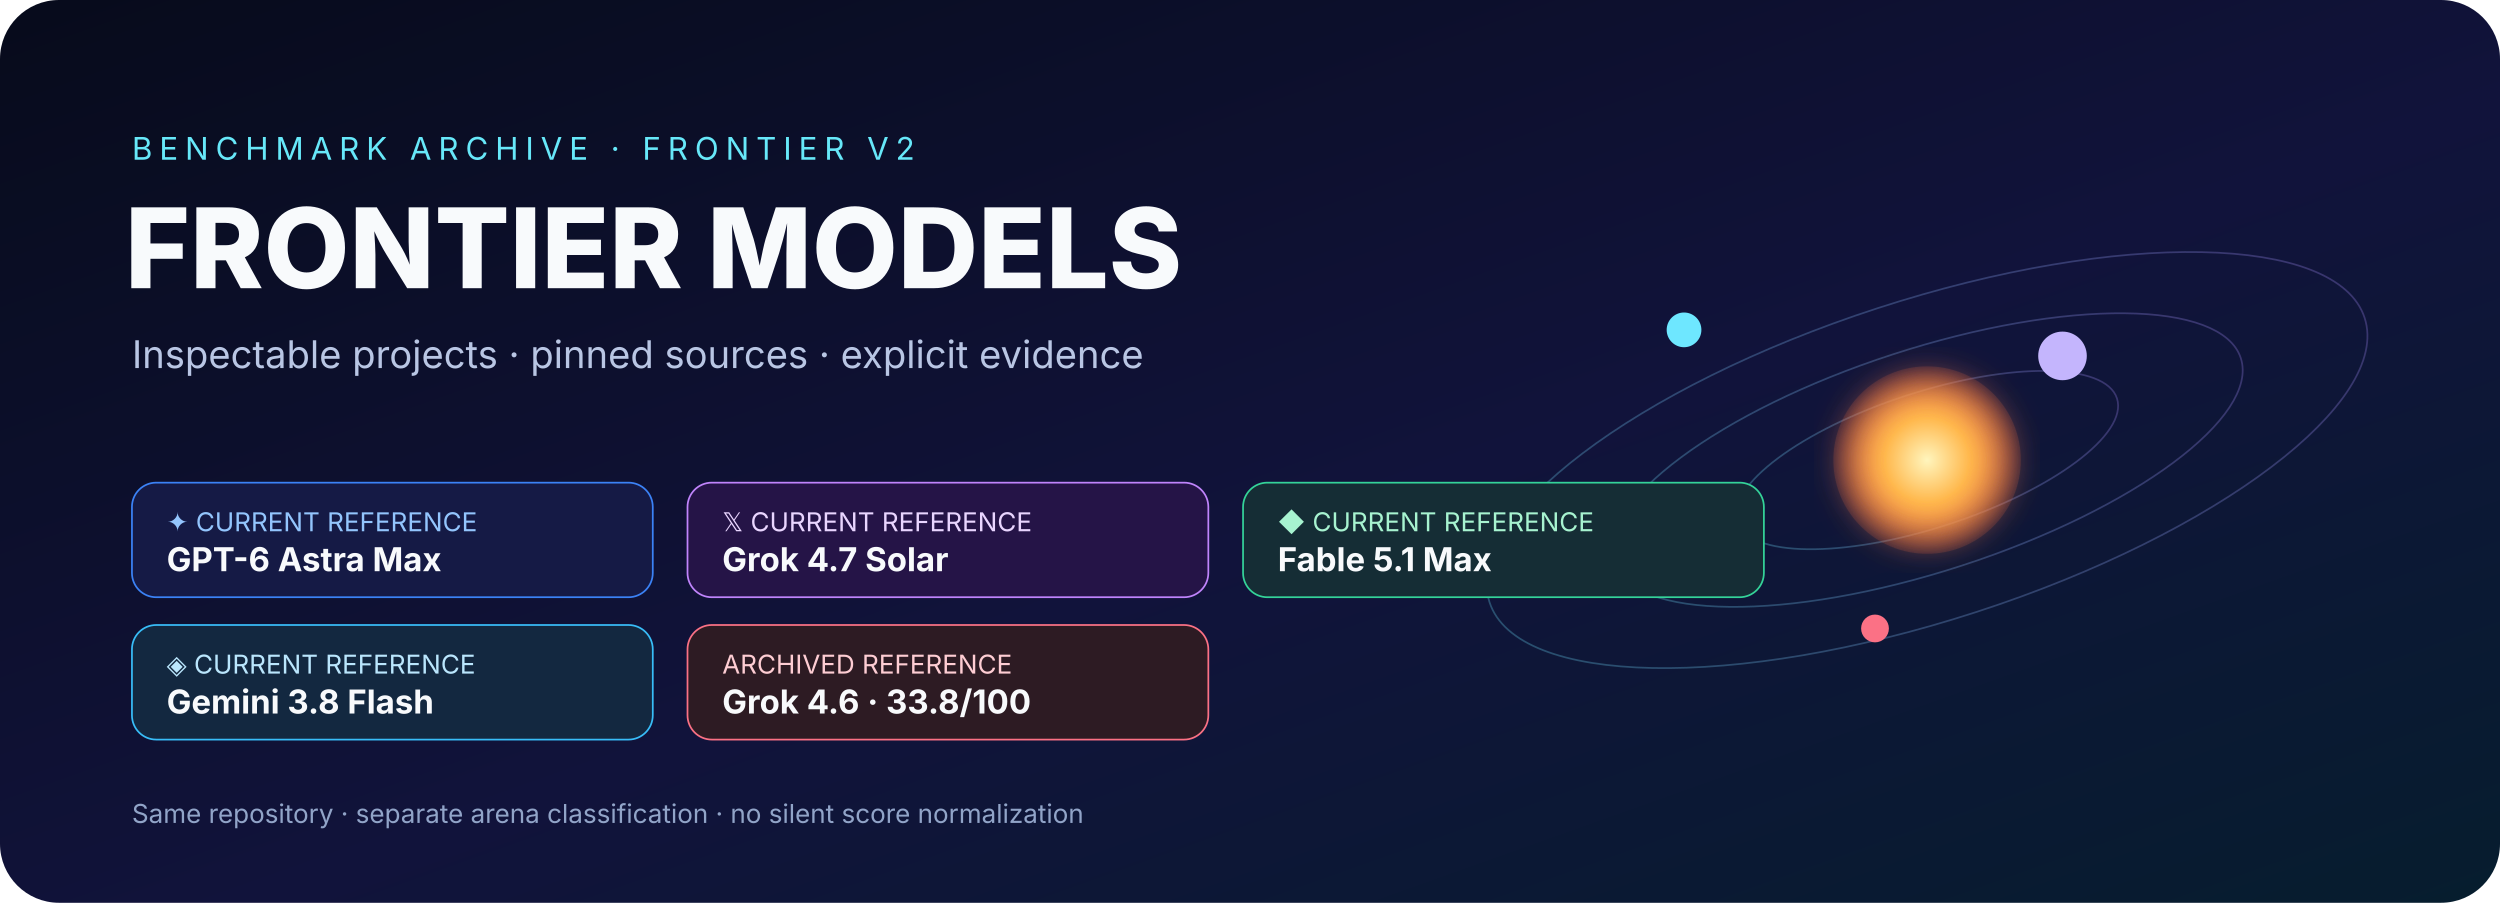
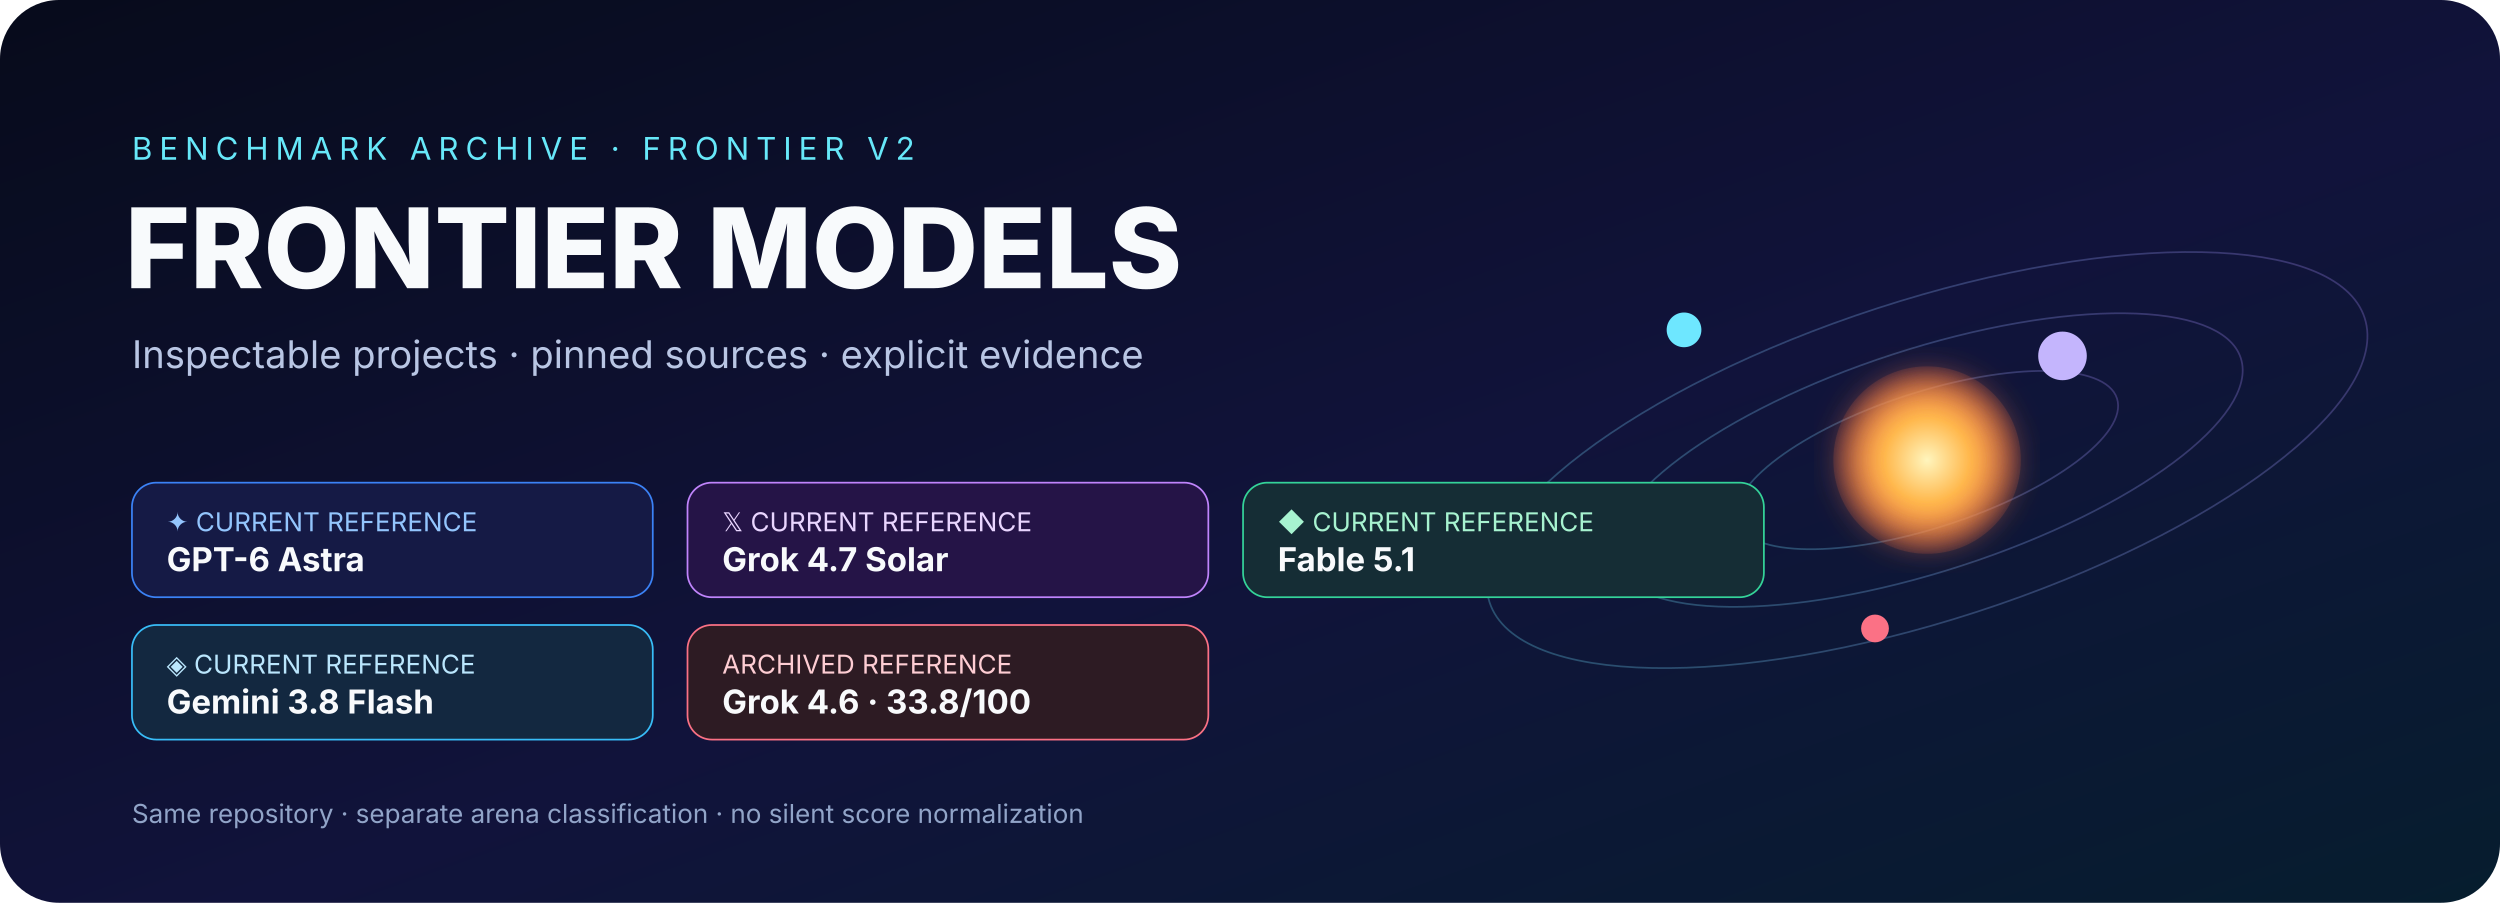
<svg xmlns="http://www.w3.org/2000/svg" viewBox="0 0 1440 520" role="img" aria-labelledby="title desc">
  <defs>
    <linearGradient id="bg" x1="0" y1="0" x2="1" y2="1">
      <stop stop-color="#070b1b" />
      <stop offset=".55" stop-color="#11133b" />
      <stop offset="1" stop-color="#061d2e" />
    </linearGradient>
    <radialGradient id="sun">
      <stop stop-color="#fff5bd" />
      <stop offset=".45" stop-color="#ffb84d" />
      <stop offset="1" stop-color="#ff6b3d" stop-opacity=".15" />
    </radialGradient>
    <linearGradient id="line">
      <stop stop-color="#6ee7ff" />
      <stop offset="1" stop-color="#a78bfa" />
    </linearGradient>
    <filter id="glow">
      <feGaussianBlur stdDeviation="8" result="b" />
      <feMerge>
        <feMergeNode in="b" />
        <feMergeNode in="SourceGraphic" />
      </feMerge>
    </filter>
  </defs>
  <rect width="1440" height="520" rx="34" fill="url(#bg)" />
  <g opacity=".28" fill="none" stroke="url(#line)">
    <ellipse cx="1110" cy="265" rx="265" ry="92" transform="rotate(-18 1110 265)" />
    <ellipse cx="1110" cy="265" rx="190" ry="64" transform="rotate(-18 1110 265)" />
    <ellipse cx="1110" cy="265" rx="115" ry="39" transform="rotate(-18 1110 265)" />
  </g>
  <circle cx="1110" cy="265" r="54" fill="url(#sun)" filter="url(#glow)" />
  <circle cx="970" cy="190" r="10" fill="#6ee7ff" />
  <circle cx="1188" cy="205" r="14" fill="#c4b5fd" />
  <circle cx="1080" cy="362" r="8" fill="#fb7185" />
  <g font-family="Inter,Segoe UI,Arial,sans-serif" fill="#f8fafc">
    <text x="76" y="92" font-size="18" letter-spacing="4" fill="#67e8f9">BENCHMARK ARCHIVE · FRONTIER V2</text>
    <text x="72" y="166" font-size="64" font-weight="800">FRONTIER MODELS</text>
    <text x="76" y="212" font-size="22" fill="#b9c6e4">Inspectable projects · pinned sources · explicit evidence</text>
    <g transform="translate(76 278)">
      <rect width="300" height="66" rx="14" fill="#151a45" stroke="#3b82f6" />
      <text x="20" y="28" font-size="15" fill="#93c5fd">✦ CURRENT REFERENCE</text>
-       <text x="20" y="51" font-size="19" font-weight="700">GPT-6 Astra Max</text>
+       <text x="20" y="51" font-size="19" font-weight="700">GPT-6 Astra</text>
      <rect x="320" width="300" height="66" rx="14" fill="#251447" stroke="#c084fc" />
      <text x="340" y="28" font-size="15" fill="#e9d5ff">𝕏 CURRENT REFERENCE</text>
      <text x="340" y="51" font-size="19" font-weight="700">Grok 4.7 Solar</text>
      <rect x="640" width="300" height="66" rx="14" fill="#152d35" stroke="#34d399" />
      <text x="660" y="28" font-size="15" fill="#a7f3d0">◆ CURRENT REFERENCE</text>
-       <text x="660" y="51" font-size="19" font-weight="700">Fable 5.1 Max</text>
+       <text x="660" y="51" font-size="19" font-weight="700">Fable 5.1</text>
      <rect y="82" width="300" height="66" rx="14" fill="#132840" stroke="#38bdf8" />
      <text x="20" y="110" font-size="15" fill="#bae6fd">◈ CURRENT REFERENCE</text>
      <text x="20" y="133" font-size="19" font-weight="700">Gemini 3.8 Flash</text>
      <rect x="320" y="82" width="300" height="66" rx="14" fill="#2d1b23" stroke="#fb7185" />
      <text x="340" y="110" font-size="15" fill="#fecdd3">ARCHIVED REFERENCE</text>
      <text x="340" y="133" font-size="19" font-weight="700">Grok 4.6 · 33.8/100</text>
    </g>
  </g>
  <text x="76" y="474" font-family="Inter,Segoe UI,Arial,sans-serif" font-size="15" fill="#91a4c8">Same repository · separate arena classification · no silent score normalization</text>
</svg>
